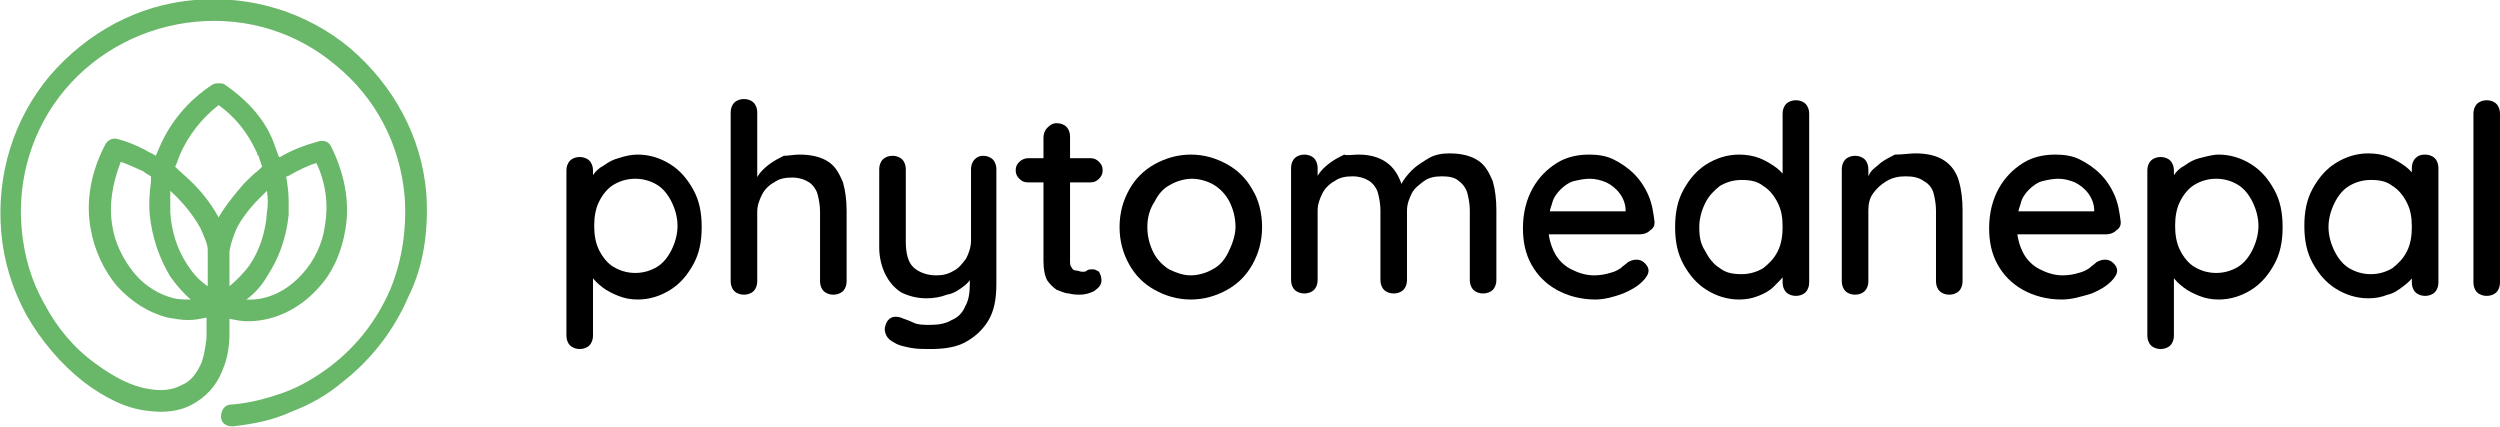
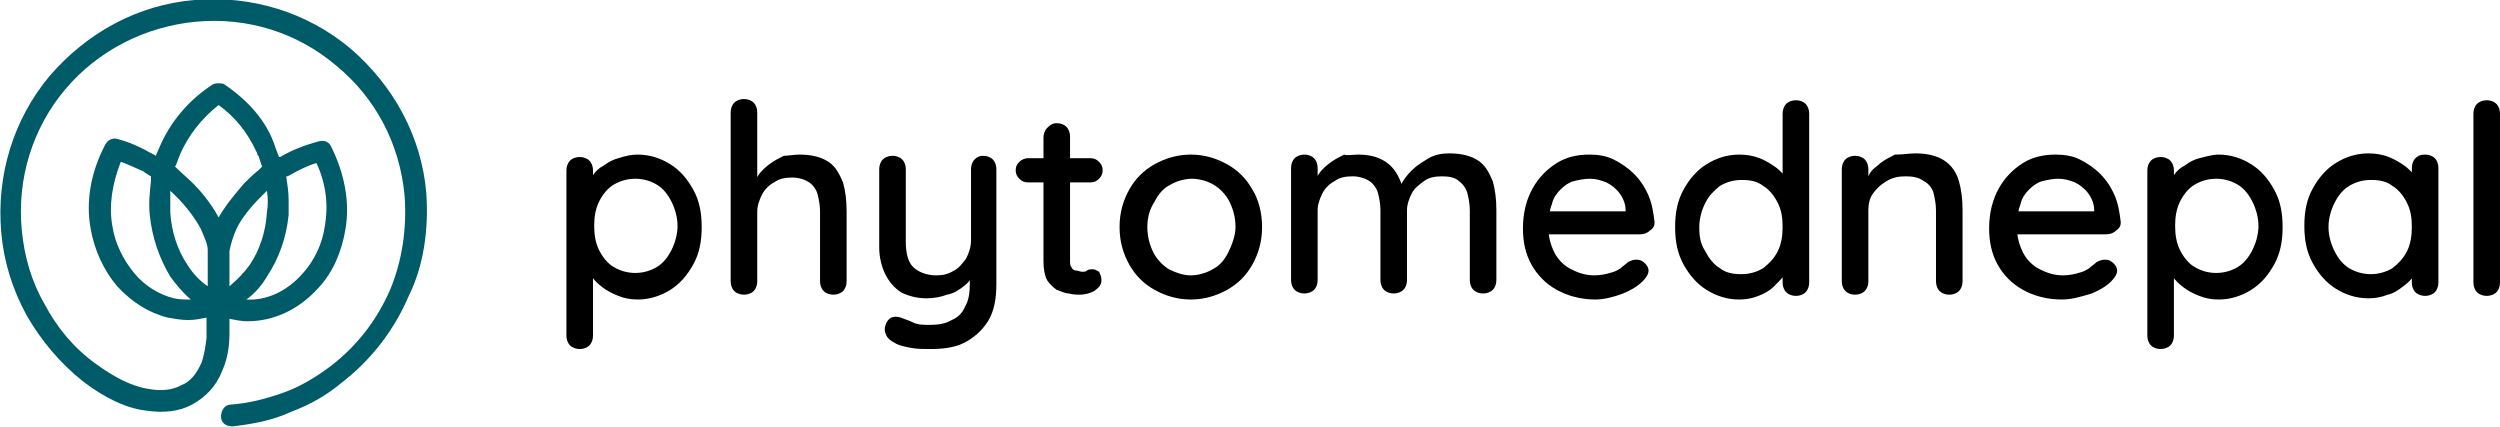
<svg xmlns="http://www.w3.org/2000/svg" version="1.1" id="Layer_1" x="0px" y="0px" viewBox="0 0 207 35.3" style="enable-background:new 0 0 207 35.3;" xml:space="preserve">
  <style type="text/css">
- 	.st0{fill:#69B769;}
+ 	.st0{fill:#005B69;}
</style>
  <g>
-     <path class="st0" d="M35.3,16c-0.4-4.7-2.7-8.9-6.3-12c-3.6-3-8.2-4.4-12.9-4c-4.7,0.4-8.9,2.7-12,6.3c-3,3.6-4.4,8.2-4,12.9   c0.2,2.4,0.9,4.7,2.1,6.9c1.2,2.1,2.8,4,4.7,5.5c1.7,1.3,3.5,2.2,5.2,2.4c1.4,0.2,2.7,0.1,3.8-0.5c1.1-0.6,2-1.5,2.5-2.8   c0.4-0.9,0.6-1.9,0.6-3.1l0-0.6h0v0l0-0.3l0,0l0-0.3c0.5,0.1,1,0.2,1.5,0.2c2.2,0,4.3-1,5.9-2.8c1.2-1.3,1.9-3,2.2-4.8   c0.4-2.3-0.1-4.7-1.2-6.9l0,0c-0.2-0.4-0.6-0.5-1-0.4c-1.1,0.3-2.2,0.7-3.2,1.3l-0.1,0c-0.1-0.3-0.2-0.5-0.3-0.8   C22.1,10,20.5,8.3,18.6,7c-0.1-0.1-0.3-0.1-0.5-0.1c-0.2,0-0.3,0-0.5,0.1c-2,1.3-3.5,3.1-4.4,5.2c-0.1,0.2-0.2,0.5-0.3,0.7l0,0   c-0.3-0.2-0.6-0.3-0.9-0.5c-0.8-0.4-1.5-0.7-2.3-0.9c-0.4-0.1-0.8,0.1-1,0.5c-1.2,2.3-1.6,4.7-1.2,6.9c0.3,1.8,1.1,3.5,2.2,4.8   c1.2,1.3,2.6,2.2,4.2,2.6c0.6,0.1,1.1,0.2,1.7,0.2c0.5,0,1-0.1,1.5-0.2l0,1.7l0,0c-0.1,0.8-0.2,1.4-0.4,2c-0.4,0.9-0.9,1.6-1.7,1.9   c-0.7,0.4-1.7,0.5-2.7,0.3c-1.4-0.2-2.9-1-4.4-2.1c-1.8-1.3-3.2-3-4.2-4.9c-1.1-1.9-1.7-4-1.9-6.2c-0.4-4.2,0.9-8.4,3.6-11.6   C8.1,4.2,12,2.2,16.2,1.8c4.3-0.4,8.4,0.9,11.6,3.6c3.3,2.7,5.3,6.5,5.7,10.8c0.2,2.7-0.2,5.4-1.2,7.8c-1.1,2.5-2.7,4.6-4.9,6.3   c-1.2,0.9-2.5,1.7-3.9,2.2c-1.4,0.5-2.9,0.9-4.4,1c-0.5,0-0.8,0.5-0.8,1c0,0.5,0.4,0.8,0.9,0.8c0,0,0.1,0,0.1,0h0   c1.7-0.2,3.3-0.5,4.8-1.2c1.6-0.6,3-1.4,4.3-2.5c2.3-1.8,4.2-4.2,5.4-7C35.1,22,35.5,19,35.3,16z M23.9,17.8c0-0.4,0-0.8,0-1.2   c0-0.7-0.1-1.3-0.2-2l0.1,0l0.2-0.1c0.7-0.4,1.5-0.8,2.2-1c0.8,1.7,1,3.5,0.7,5.2c-0.2,1.5-0.9,2.9-1.8,3.9c-1.3,1.5-3,2.3-4.7,2.2   c0.7-0.5,1.3-1.2,1.7-1.9C23.1,21.4,23.7,19.7,23.9,17.8z M22.1,17.6c-0.1,1.6-0.6,3.1-1.4,4.3c-0.5,0.7-1.1,1.3-1.7,1.8l0-2.9   c0.1-0.6,0.3-1.2,0.6-1.9c0.4-0.8,1.1-1.7,1.9-2.5c0.2-0.2,0.4-0.4,0.6-0.6C22.2,16.4,22.2,17,22.1,17.6z M21.8,12.5L21.8,12.5   L21.8,12.5L21.8,12.5z M14.5,13.8l0.1-0.2c0.1-0.3,0.2-0.5,0.3-0.8c0.7-1.6,1.8-3,3.2-4.1c1.4,1,2.4,2.3,3.1,3.8l0.1,0.2l0,0.1   l0.1,0.1c0.1,0.3,0.2,0.6,0.3,0.9l-0.1,0.1l-0.2,0.2c-0.4,0.3-0.8,0.7-1.2,1.1c-0.5,0.6-1.4,1.6-2.1,2.8c-0.7-1.3-1.6-2.3-2.1-2.8   C15.5,14.7,15,14.3,14.5,13.8L14.5,13.8z M14.4,24.7c-1.2-0.3-2.4-1-3.3-2.1c-0.9-1.1-1.6-2.5-1.8-3.9C9,17,9.3,15.2,10,13.4   c0.6,0.2,1.2,0.5,1.9,0.8l0.1,0.1c0.2,0.1,0.3,0.2,0.5,0.3c0,0,0,0.1,0,0.1l0,0.3c-0.1,0.9-0.2,1.8-0.1,2.8   c0.2,1.9,0.8,3.6,1.7,5.1c0.5,0.7,1.1,1.4,1.7,1.9C15.3,24.8,14.8,24.8,14.4,24.7z M15.5,21.9c-0.8-1.2-1.3-2.7-1.4-4.3   c0-0.6,0-1.2,0-1.8c1,0.9,1.9,2,2.5,3.1c0.3,0.7,0.6,1.3,0.6,1.8l0,3C16.6,23.3,16,22.7,15.5,21.9z" />
+     <path class="st0" d="M35.3,16c-0.4-4.7-2.7-8.9-6.3-12c-3.6-3-8.2-4.4-12.9-4s-8.9,2.7-12,6.3c-3,3.6-4.4,8.2-4,12.9   c0.2,2.4,0.9,4.7,2.1,6.9c1.2,2.1,2.8,4,4.7,5.5c1.7,1.3,3.5,2.2,5.2,2.4c1.4,0.2,2.7,0.1,3.8-0.5s2-1.5,2.5-2.8   c0.4-0.9,0.6-1.9,0.6-3.1V27l0,0l0,0v-0.3l0,0v-0.3c0.5,0.1,1,0.2,1.5,0.2c2.2,0,4.3-1,5.9-2.8c1.2-1.3,1.9-3,2.2-4.8   c0.4-2.3-0.1-4.7-1.2-6.9l0,0c-0.2-0.4-0.6-0.5-1-0.4c-1.1,0.3-2.2,0.7-3.2,1.3h-0.1c-0.1-0.3-0.2-0.5-0.3-0.8   C22.1,10,20.5,8.3,18.6,7c-0.1-0.1-0.3-0.1-0.5-0.1s-0.3,0-0.5,0.1c-2,1.3-3.5,3.1-4.4,5.2c-0.1,0.2-0.2,0.5-0.3,0.7l0,0   c-0.3-0.2-0.6-0.3-0.9-0.5c-0.8-0.4-1.5-0.7-2.3-0.9c-0.4-0.1-0.8,0.1-1,0.5c-1.2,2.3-1.6,4.7-1.2,6.9c0.3,1.8,1.1,3.5,2.2,4.8   c1.2,1.3,2.6,2.2,4.2,2.6c0.6,0.1,1.1,0.2,1.7,0.2c0.5,0,1-0.1,1.5-0.2V28l0,0c-0.1,0.8-0.2,1.4-0.4,2c-0.4,0.9-0.9,1.6-1.7,1.9   c-0.7,0.4-1.7,0.5-2.7,0.3c-1.4-0.2-2.9-1-4.4-2.1c-1.8-1.3-3.2-3-4.2-4.9c-1.1-1.9-1.7-4-1.9-6.2c-0.4-4.2,0.9-8.4,3.6-11.6   S12,2.2,16.2,1.8c4.3-0.4,8.4,0.9,11.6,3.6c3.3,2.7,5.3,6.5,5.7,10.8c0.2,2.7-0.2,5.4-1.2,7.8c-1.1,2.5-2.7,4.6-4.9,6.3   c-1.2,0.9-2.5,1.7-3.9,2.2s-2.9,0.9-4.4,1c-0.5,0-0.8,0.5-0.8,1s0.4,0.8,0.9,0.8h0.1l0,0c1.7-0.2,3.3-0.5,4.8-1.2   c1.6-0.6,3-1.4,4.3-2.5c2.3-1.8,4.2-4.2,5.4-7C35.1,22,35.5,19,35.3,16z M23.9,17.8c0-0.4,0-0.8,0-1.2c0-0.7-0.1-1.3-0.2-2h0.1   l0.2-0.1c0.7-0.4,1.5-0.8,2.2-1c0.8,1.7,1,3.5,0.7,5.2c-0.2,1.5-0.9,2.9-1.8,3.9c-1.3,1.5-3,2.3-4.7,2.2c0.7-0.5,1.3-1.2,1.7-1.9   C23.1,21.4,23.7,19.7,23.9,17.8z M22.1,17.6c-0.1,1.6-0.6,3.1-1.4,4.3c-0.5,0.7-1.1,1.3-1.7,1.8v-2.9c0.1-0.6,0.3-1.2,0.6-1.9   c0.4-0.8,1.1-1.7,1.9-2.5c0.2-0.2,0.4-0.4,0.6-0.6C22.2,16.4,22.2,17,22.1,17.6z M21.8,12.5L21.8,12.5L21.8,12.5L21.8,12.5z    M14.5,13.8l0.1-0.2c0.1-0.3,0.2-0.5,0.3-0.8c0.7-1.6,1.8-3,3.2-4.1c1.4,1,2.4,2.3,3.1,3.8l0.1,0.2v0.1l0.1,0.1   c0.1,0.3,0.2,0.6,0.3,0.9l-0.1,0.1l-0.2,0.2c-0.4,0.3-0.8,0.7-1.2,1.1c-0.5,0.6-1.4,1.6-2.1,2.8c-0.7-1.3-1.6-2.3-2.1-2.8   C15.5,14.7,15,14.3,14.5,13.8L14.5,13.8z M14.4,24.7c-1.2-0.3-2.4-1-3.3-2.1c-0.9-1.1-1.6-2.5-1.8-3.9C9,17,9.3,15.2,10,13.4   c0.6,0.2,1.2,0.5,1.9,0.8l0.1,0.1c0.2,0.1,0.3,0.2,0.5,0.3v0.1V15c-0.1,0.9-0.2,1.8-0.1,2.8c0.2,1.9,0.8,3.6,1.7,5.1   c0.5,0.7,1.1,1.4,1.7,1.9C15.3,24.8,14.8,24.8,14.4,24.7z M15.5,21.9c-0.8-1.2-1.3-2.7-1.4-4.3c0-0.6,0-1.2,0-1.8   c1,0.9,1.9,2,2.5,3.1c0.3,0.7,0.6,1.3,0.6,1.8v3C16.6,23.3,16,22.7,15.5,21.9z" />
    <g>
-       <path d="M52.8,12.8c1,0,1.9,0.3,2.7,0.8c0.8,0.5,1.4,1.2,1.9,2.1c0.5,0.9,0.7,1.9,0.7,3.1c0,1.2-0.2,2.2-0.7,3.1    c-0.5,0.9-1.1,1.6-1.9,2.1c-0.8,0.5-1.7,0.8-2.7,0.8c-0.6,0-1.1-0.1-1.6-0.3c-0.5-0.2-0.9-0.4-1.3-0.7c-0.4-0.3-0.7-0.6-0.9-0.9    c-0.2-0.3-0.4-0.6-0.5-0.9l0.6-0.3v6.1c0,0.3-0.1,0.6-0.3,0.8c-0.2,0.2-0.5,0.3-0.8,0.3c-0.3,0-0.6-0.1-0.8-0.3    c-0.2-0.2-0.3-0.5-0.3-0.8V14.1c0-0.3,0.1-0.6,0.3-0.8c0.2-0.2,0.5-0.3,0.8-0.3c0.3,0,0.6,0.1,0.8,0.3c0.2,0.2,0.3,0.5,0.3,0.8    v1.5l-0.4-0.2c0-0.3,0.2-0.6,0.4-0.9c0.2-0.3,0.5-0.6,0.9-0.8c0.4-0.3,0.8-0.5,1.2-0.6C51.8,12.9,52.3,12.8,52.8,12.8z M52.6,14.8    c-0.7,0-1.3,0.2-1.8,0.5c-0.5,0.3-0.9,0.8-1.2,1.4c-0.3,0.6-0.4,1.3-0.4,2c0,0.7,0.1,1.4,0.4,2c0.3,0.6,0.7,1.1,1.2,1.4    c0.5,0.3,1.1,0.5,1.8,0.5c0.7,0,1.3-0.2,1.8-0.5c0.5-0.3,0.9-0.8,1.2-1.4c0.3-0.6,0.5-1.3,0.5-2s-0.2-1.4-0.5-2    c-0.3-0.6-0.7-1.1-1.2-1.4C53.9,15,53.3,14.8,52.6,14.8z" />
-       <path d="M66.2,12.8c1,0,1.8,0.2,2.4,0.6c0.6,0.4,0.9,1,1.2,1.7c0.2,0.7,0.3,1.5,0.3,2.4v5.8c0,0.3-0.1,0.6-0.3,0.8    s-0.5,0.3-0.8,0.3c-0.3,0-0.6-0.1-0.8-0.3c-0.2-0.2-0.3-0.5-0.3-0.8v-5.8c0-0.5-0.1-1-0.2-1.4c-0.1-0.4-0.4-0.8-0.7-1    c-0.3-0.2-0.8-0.4-1.4-0.4c-0.6,0-1.1,0.1-1.5,0.4c-0.4,0.2-0.8,0.6-1,1c-0.2,0.4-0.4,0.9-0.4,1.4v5.8c0,0.3-0.1,0.6-0.3,0.8    c-0.2,0.2-0.5,0.3-0.8,0.3c-0.3,0-0.6-0.1-0.8-0.3c-0.2-0.2-0.3-0.5-0.3-0.8v-14c0-0.3,0.1-0.6,0.3-0.8c0.2-0.2,0.5-0.3,0.8-0.3    c0.3,0,0.6,0.1,0.8,0.3c0.2,0.2,0.3,0.5,0.3,0.8v6l-0.4,0.2c0.1-0.3,0.3-0.7,0.5-1c0.2-0.3,0.5-0.6,0.9-0.9    c0.4-0.3,0.8-0.5,1.2-0.7C65.3,12.9,65.7,12.8,66.2,12.8z" />
-       <path d="M81.4,12.9c0.3,0,0.6,0.1,0.8,0.3c0.2,0.2,0.3,0.5,0.3,0.8v9.5c0,1.3-0.2,2.3-0.7,3.1s-1.2,1.4-2,1.8S78,28.9,77,28.9    c-0.5,0-1.1,0-1.6-0.1c-0.5-0.1-1-0.2-1.3-0.4c-0.4-0.2-0.6-0.4-0.7-0.6c-0.1-0.2-0.2-0.5-0.1-0.8c0.1-0.4,0.3-0.6,0.5-0.7    c0.2-0.1,0.5-0.1,0.8,0c0.2,0.1,0.6,0.2,1,0.4c0.4,0.2,0.9,0.2,1.4,0.2c0.7,0,1.3-0.1,1.8-0.4c0.5-0.2,0.9-0.6,1.1-1.1    c0.3-0.5,0.4-1.1,0.4-1.9V22l0.4,0.5c-0.2,0.5-0.5,0.9-0.9,1.2c-0.4,0.3-0.8,0.6-1.4,0.7c-0.5,0.2-1.1,0.3-1.7,0.3    c-0.8,0-1.5-0.2-2.1-0.5c-0.6-0.4-1-0.9-1.3-1.5s-0.5-1.4-0.5-2.2V14c0-0.3,0.1-0.6,0.3-0.8c0.2-0.2,0.5-0.3,0.8-0.3    c0.3,0,0.6,0.1,0.8,0.3c0.2,0.2,0.3,0.5,0.3,0.8V20c0,1,0.2,1.7,0.6,2.1c0.4,0.4,1.1,0.7,1.9,0.7c0.6,0,1-0.1,1.5-0.4    c0.4-0.2,0.7-0.6,1-1c0.2-0.4,0.4-0.9,0.4-1.5V14c0-0.3,0.1-0.6,0.3-0.8S81.1,12.9,81.4,12.9z" />
-       <path d="M85.1,13.1h5.2c0.3,0,0.5,0.1,0.7,0.3c0.2,0.2,0.3,0.4,0.3,0.7c0,0.3-0.1,0.5-0.3,0.7c-0.2,0.2-0.4,0.3-0.7,0.3h-5.2    c-0.3,0-0.5-0.1-0.7-0.3c-0.2-0.2-0.3-0.4-0.3-0.7c0-0.3,0.1-0.5,0.3-0.7C84.6,13.2,84.9,13.1,85.1,13.1z M87.5,10.2    c0.3,0,0.6,0.1,0.8,0.3c0.2,0.2,0.3,0.5,0.3,0.8v10.2c0,0.3,0,0.5,0.1,0.6c0.1,0.2,0.2,0.3,0.4,0.3s0.3,0.1,0.5,0.1    c0.2,0,0.3,0,0.4-0.1s0.3-0.1,0.5-0.1c0.2,0,0.3,0.1,0.5,0.2c0.1,0.2,0.2,0.4,0.2,0.7c0,0.4-0.2,0.6-0.6,0.9    c-0.4,0.2-0.8,0.3-1.2,0.3c-0.2,0-0.5,0-0.9-0.1c-0.3,0-0.7-0.2-1-0.3c-0.3-0.2-0.6-0.5-0.8-0.8c-0.2-0.4-0.3-0.9-0.3-1.6V11.4    c0-0.3,0.1-0.6,0.3-0.8C86.9,10.4,87.1,10.2,87.5,10.2z" />
-       <path d="M104.5,18.8c0,1.2-0.3,2.2-0.8,3.1c-0.5,0.9-1.2,1.6-2.1,2.1s-1.9,0.8-3,0.8c-1.1,0-2.1-0.3-3-0.8s-1.6-1.2-2.1-2.1    c-0.5-0.9-0.8-1.9-0.8-3.1c0-1.2,0.3-2.2,0.8-3.1c0.5-0.9,1.2-1.6,2.1-2.1c0.9-0.5,1.9-0.8,3-0.8c1.1,0,2.1,0.3,3,0.8    c0.9,0.5,1.6,1.2,2.1,2.1C104.2,16.5,104.5,17.6,104.5,18.8z M102.3,18.8c0-0.8-0.2-1.5-0.5-2.1c-0.3-0.6-0.8-1.1-1.3-1.4    c-0.5-0.3-1.2-0.5-1.8-0.5s-1.3,0.2-1.8,0.5c-0.6,0.3-1,0.8-1.3,1.4C95.2,17.3,95,18,95,18.8c0,0.8,0.2,1.5,0.5,2.1    s0.8,1.1,1.3,1.4c0.6,0.3,1.2,0.5,1.8,0.5s1.3-0.2,1.8-0.5c0.6-0.3,1-0.8,1.3-1.4S102.3,19.5,102.3,18.8z" />
-       <path d="M112.5,12.8c1.1,0,1.9,0.3,2.5,0.8c0.6,0.5,1,1.3,1.2,2.2l-0.4-0.1l0.2-0.4c0.2-0.4,0.5-0.8,0.9-1.2s0.9-0.7,1.4-1    c0.5-0.3,1.1-0.4,1.7-0.4c1,0,1.8,0.2,2.4,0.6c0.6,0.4,0.9,1,1.2,1.7c0.2,0.7,0.3,1.5,0.3,2.4v5.8c0,0.3-0.1,0.6-0.3,0.8    c-0.2,0.2-0.5,0.3-0.8,0.3c-0.3,0-0.6-0.1-0.8-0.3c-0.2-0.2-0.3-0.5-0.3-0.8v-5.8c0-0.5-0.1-1-0.2-1.4c-0.1-0.4-0.4-0.8-0.7-1    c-0.3-0.3-0.8-0.4-1.4-0.4c-0.6,0-1.1,0.1-1.5,0.4c-0.4,0.3-0.8,0.6-1,1c-0.2,0.4-0.4,0.9-0.4,1.4v5.8c0,0.3-0.1,0.6-0.3,0.8    c-0.2,0.2-0.5,0.3-0.8,0.3c-0.3,0-0.6-0.1-0.8-0.3c-0.2-0.2-0.3-0.5-0.3-0.8v-5.8c0-0.5-0.1-1-0.2-1.4c-0.1-0.4-0.4-0.8-0.7-1    c-0.3-0.2-0.8-0.4-1.4-0.4c-0.6,0-1.1,0.1-1.5,0.4c-0.4,0.2-0.8,0.6-1,1c-0.2,0.4-0.4,0.9-0.4,1.4v5.8c0,0.3-0.1,0.6-0.3,0.8    c-0.2,0.2-0.5,0.3-0.8,0.3c-0.3,0-0.6-0.1-0.8-0.3c-0.2-0.2-0.3-0.5-0.3-0.8v-9.3c0-0.3,0.1-0.6,0.3-0.8c0.2-0.2,0.5-0.3,0.8-0.3    c0.3,0,0.6,0.1,0.8,0.3c0.2,0.2,0.3,0.5,0.3,0.8v1.3l-0.4,0.2c0.1-0.3,0.3-0.7,0.5-1c0.2-0.3,0.5-0.6,0.9-0.9    c0.4-0.3,0.8-0.5,1.2-0.7C111.5,12.9,112,12.8,112.5,12.8z" />
-       <path d="M132.1,24.8c-1.2,0-2.3-0.3-3.2-0.8c-0.9-0.5-1.6-1.2-2.1-2.1c-0.5-0.9-0.7-1.9-0.7-3c0-1.3,0.3-2.4,0.8-3.3    c0.5-0.9,1.2-1.6,2-2.1c0.8-0.5,1.7-0.7,2.7-0.7c0.7,0,1.4,0.1,2,0.4c0.6,0.3,1.2,0.7,1.7,1.2c0.5,0.5,0.9,1.1,1.2,1.8    c0.3,0.7,0.4,1.4,0.5,2.2c0,0.3-0.1,0.5-0.4,0.7c-0.2,0.2-0.5,0.3-0.8,0.3h-8.6l-0.5-1.9h8.3l-0.4,0.4v-0.5c0-0.5-0.2-1-0.5-1.4    c-0.3-0.4-0.7-0.7-1.1-0.9c-0.5-0.2-0.9-0.3-1.4-0.3c-0.4,0-0.9,0.1-1.3,0.2c-0.4,0.1-0.8,0.4-1.1,0.7c-0.3,0.3-0.6,0.7-0.7,1.2    c-0.2,0.5-0.3,1.1-0.3,1.9c0,0.8,0.2,1.5,0.5,2.1s0.8,1.1,1.4,1.4c0.6,0.3,1.2,0.5,1.9,0.5c0.5,0,1-0.1,1.3-0.2    c0.4-0.1,0.6-0.2,0.9-0.4c0.2-0.2,0.4-0.3,0.6-0.5c0.2-0.1,0.4-0.2,0.7-0.2c0.3,0,0.5,0.1,0.7,0.3c0.2,0.2,0.3,0.4,0.3,0.6    c0,0.3-0.2,0.6-0.5,0.9c-0.4,0.4-0.9,0.7-1.6,1C133.6,24.6,132.8,24.8,132.1,24.8z" />
-       <path d="M148.7,8.3c0.3,0,0.6,0.1,0.8,0.3c0.2,0.2,0.3,0.5,0.3,0.8v14c0,0.3-0.1,0.6-0.3,0.8c-0.2,0.2-0.5,0.3-0.8,0.3    c-0.3,0-0.6-0.1-0.8-0.3c-0.2-0.2-0.3-0.5-0.3-0.8v-1.6l0.5,0c0,0.3-0.1,0.6-0.3,0.9c-0.2,0.3-0.5,0.6-0.9,1s-0.8,0.6-1.3,0.8    c-0.5,0.2-1,0.3-1.6,0.3c-1,0-1.9-0.3-2.7-0.8c-0.8-0.5-1.4-1.2-1.9-2.1c-0.5-0.9-0.7-1.9-0.7-3.1c0-1.2,0.2-2.2,0.7-3.1    c0.5-0.9,1.1-1.6,1.9-2.1c0.8-0.5,1.7-0.8,2.7-0.8c0.6,0,1.2,0.1,1.7,0.3c0.5,0.2,1,0.5,1.4,0.8s0.7,0.7,0.9,1    c0.2,0.4,0.3,0.7,0.3,1l-0.7,0.1V9.4c0-0.3,0.1-0.6,0.3-0.8C148.1,8.4,148.4,8.3,148.7,8.3z M144.2,22.7c0.7,0,1.3-0.2,1.8-0.5    c0.5-0.4,0.9-0.8,1.2-1.4c0.3-0.6,0.4-1.3,0.4-2c0-0.8-0.1-1.4-0.4-2c-0.3-0.6-0.7-1.1-1.2-1.4c-0.5-0.4-1.1-0.5-1.8-0.5    c-0.7,0-1.3,0.2-1.8,0.5c-0.5,0.4-0.9,0.8-1.2,1.4c-0.3,0.6-0.5,1.3-0.5,2c0,0.8,0.1,1.4,0.5,2c0.3,0.6,0.7,1.1,1.2,1.4    C142.9,22.6,143.5,22.7,144.2,22.7z" />
-       <path d="M158.6,12.7c1,0,1.8,0.2,2.4,0.6c0.6,0.4,1,1,1.2,1.7c0.2,0.7,0.3,1.5,0.3,2.4v5.9c0,0.3-0.1,0.6-0.3,0.8    c-0.2,0.2-0.5,0.3-0.8,0.3c-0.3,0-0.6-0.1-0.8-0.3s-0.3-0.5-0.3-0.8v-5.9c0-0.5-0.1-1-0.2-1.4c-0.1-0.4-0.4-0.8-0.8-1    c-0.4-0.3-0.9-0.4-1.5-0.4c-0.6,0-1.1,0.1-1.6,0.4c-0.5,0.3-0.8,0.6-1.1,1c-0.3,0.4-0.4,0.9-0.4,1.4v5.9c0,0.3-0.1,0.6-0.3,0.8    c-0.2,0.2-0.5,0.3-0.8,0.3c-0.3,0-0.6-0.1-0.8-0.3c-0.2-0.2-0.3-0.5-0.3-0.8v-9.3c0-0.3,0.1-0.6,0.3-0.8c0.2-0.2,0.5-0.3,0.8-0.3    c0.3,0,0.6,0.1,0.8,0.3c0.2,0.2,0.3,0.5,0.3,0.8v1.2l-0.4,0.2c0.1-0.3,0.3-0.6,0.5-1s0.6-0.6,0.9-0.9c0.4-0.3,0.8-0.5,1.2-0.7    C157.6,12.8,158.1,12.7,158.6,12.7z" />
-       <path d="M170.7,24.8c-1.2,0-2.3-0.3-3.2-0.8c-0.9-0.5-1.6-1.2-2.1-2.1c-0.5-0.9-0.7-1.9-0.7-3c0-1.3,0.3-2.4,0.8-3.3    c0.5-0.9,1.2-1.6,2-2.1c0.8-0.5,1.7-0.7,2.7-0.7c0.7,0,1.4,0.1,2,0.4c0.6,0.3,1.2,0.7,1.7,1.2c0.5,0.5,0.9,1.1,1.2,1.8    c0.3,0.7,0.4,1.4,0.5,2.2c0,0.3-0.1,0.5-0.4,0.7c-0.2,0.2-0.5,0.3-0.8,0.3H166l-0.5-1.9h8.3l-0.4,0.4v-0.5c0-0.5-0.2-1-0.5-1.4    c-0.3-0.4-0.7-0.7-1.1-0.9c-0.5-0.2-0.9-0.3-1.4-0.3c-0.4,0-0.9,0.1-1.3,0.2c-0.4,0.1-0.8,0.4-1.1,0.7c-0.3,0.3-0.6,0.7-0.7,1.2    c-0.2,0.5-0.3,1.1-0.3,1.9c0,0.8,0.2,1.5,0.5,2.1s0.8,1.1,1.4,1.4c0.6,0.3,1.2,0.5,1.9,0.5c0.5,0,1-0.1,1.3-0.2    c0.4-0.1,0.6-0.2,0.9-0.4c0.2-0.2,0.4-0.3,0.6-0.5c0.2-0.1,0.4-0.2,0.7-0.2c0.3,0,0.5,0.1,0.7,0.3c0.2,0.2,0.3,0.4,0.3,0.6    c0,0.3-0.2,0.6-0.5,0.9c-0.4,0.4-0.9,0.7-1.6,1C172.2,24.6,171.5,24.8,170.7,24.8z" />
-       <path d="M183.7,12.8c1,0,1.9,0.3,2.7,0.8c0.8,0.5,1.4,1.2,1.9,2.1c0.5,0.9,0.7,1.9,0.7,3.1c0,1.2-0.2,2.2-0.7,3.1    c-0.5,0.9-1.1,1.6-1.9,2.1c-0.8,0.5-1.7,0.8-2.7,0.8c-0.6,0-1.1-0.1-1.6-0.3c-0.5-0.2-0.9-0.4-1.3-0.7c-0.4-0.3-0.7-0.6-0.9-0.9    c-0.2-0.3-0.4-0.6-0.5-0.9l0.6-0.3v6.1c0,0.3-0.1,0.6-0.3,0.8c-0.2,0.2-0.5,0.3-0.8,0.3c-0.3,0-0.6-0.1-0.8-0.3    c-0.2-0.2-0.3-0.5-0.3-0.8V14.1c0-0.3,0.1-0.6,0.3-0.8c0.2-0.2,0.5-0.3,0.8-0.3c0.3,0,0.6,0.1,0.8,0.3c0.2,0.2,0.3,0.5,0.3,0.8    v1.5l-0.4-0.2c0-0.3,0.2-0.6,0.4-0.9c0.2-0.3,0.5-0.6,0.9-0.8c0.4-0.3,0.8-0.5,1.2-0.6S183.2,12.8,183.7,12.8z M183.5,14.8    c-0.7,0-1.3,0.2-1.8,0.5c-0.5,0.3-0.9,0.8-1.2,1.4c-0.3,0.6-0.4,1.3-0.4,2c0,0.7,0.1,1.4,0.4,2c0.3,0.6,0.7,1.1,1.2,1.4    s1.1,0.5,1.8,0.5c0.7,0,1.3-0.2,1.8-0.5s0.9-0.8,1.2-1.4c0.3-0.6,0.5-1.3,0.5-2s-0.2-1.4-0.5-2c-0.3-0.6-0.7-1.1-1.2-1.4    C184.8,15,184.2,14.8,183.5,14.8z" />
-       <path d="M200.8,12.8c0.3,0,0.6,0.1,0.8,0.3c0.2,0.2,0.3,0.5,0.3,0.8v9.5c0,0.3-0.1,0.6-0.3,0.8c-0.2,0.2-0.5,0.3-0.8,0.3    c-0.3,0-0.6-0.1-0.8-0.3c-0.2-0.2-0.3-0.5-0.3-0.8v-1.6l0.5,0.1c0,0.3-0.1,0.6-0.3,0.9c-0.2,0.3-0.5,0.6-0.9,0.9    c-0.4,0.3-0.8,0.6-1.3,0.7c-0.5,0.2-1,0.3-1.6,0.3c-1,0-1.9-0.3-2.7-0.8c-0.8-0.5-1.4-1.2-1.9-2.1c-0.5-0.9-0.7-1.9-0.7-3.1    c0-1.2,0.2-2.2,0.7-3.1c0.5-0.9,1.1-1.6,1.9-2.1c0.8-0.5,1.7-0.8,2.7-0.8c0.6,0,1.2,0.1,1.7,0.3s1,0.5,1.4,0.8    c0.4,0.3,0.7,0.7,0.9,1c0.2,0.4,0.3,0.7,0.3,1l-0.7,0.1v-2c0-0.3,0.1-0.6,0.3-0.8C200.2,12.9,200.4,12.8,200.8,12.8z M196.3,22.7    c0.7,0,1.3-0.2,1.8-0.5c0.5-0.4,0.9-0.8,1.2-1.4c0.3-0.6,0.4-1.3,0.4-2c0-0.8-0.1-1.4-0.4-2c-0.3-0.6-0.7-1.1-1.2-1.4    c-0.5-0.4-1.1-0.5-1.8-0.5c-0.7,0-1.3,0.2-1.8,0.5s-0.9,0.8-1.2,1.4c-0.3,0.6-0.5,1.3-0.5,2c0,0.7,0.2,1.4,0.5,2    c0.3,0.6,0.7,1.1,1.2,1.4S195.6,22.7,196.3,22.7z" />
-       <path d="M207,23.4c0,0.3-0.1,0.6-0.3,0.8s-0.5,0.3-0.8,0.3c-0.3,0-0.6-0.1-0.8-0.3c-0.2-0.2-0.3-0.5-0.3-0.8v-14    c0-0.3,0.1-0.6,0.3-0.8c0.2-0.2,0.5-0.3,0.8-0.3c0.3,0,0.6,0.1,0.8,0.3c0.2,0.2,0.3,0.5,0.3,0.8V23.4z" />
+       <path d="M52.8,12.8c1,0,1.9,0.3,2.7,0.8s1.4,1.2,1.9,2.1c0.5,0.9,0.7,1.9,0.7,3.1s-0.2,2.2-0.7,3.1s-1.1,1.6-1.9,2.1    c-0.8,0.5-1.7,0.8-2.7,0.8c-0.6,0-1.1-0.1-1.6-0.3c-0.5-0.2-0.9-0.4-1.3-0.7c-0.4-0.3-0.7-0.6-0.9-0.9s-0.4-0.6-0.5-0.9l0.6-0.3    v6.1c0,0.3-0.1,0.6-0.3,0.8c-0.2,0.2-0.5,0.3-0.8,0.3s-0.6-0.1-0.8-0.3c-0.2-0.2-0.3-0.5-0.3-0.8V14.1c0-0.3,0.1-0.6,0.3-0.8    S47.7,13,48,13s0.6,0.1,0.8,0.3s0.3,0.5,0.3,0.8v1.5l-0.4-0.2c0-0.3,0.2-0.6,0.4-0.9c0.2-0.3,0.5-0.6,0.9-0.8    c0.4-0.3,0.8-0.5,1.2-0.6C51.8,12.9,52.3,12.8,52.8,12.8z M52.6,14.8c-0.7,0-1.3,0.2-1.8,0.5s-0.9,0.8-1.2,1.4s-0.4,1.3-0.4,2    s0.1,1.4,0.4,2c0.3,0.6,0.7,1.1,1.2,1.4s1.1,0.5,1.8,0.5s1.3-0.2,1.8-0.5s0.9-0.8,1.2-1.4s0.5-1.3,0.5-2s-0.2-1.4-0.5-2    s-0.7-1.1-1.2-1.4C53.9,15,53.3,14.8,52.6,14.8z" />
+       <path d="M66.2,12.8c1,0,1.8,0.2,2.4,0.6c0.6,0.4,0.9,1,1.2,1.7c0.2,0.7,0.3,1.5,0.3,2.4v5.8c0,0.3-0.1,0.6-0.3,0.8    s-0.5,0.3-0.8,0.3s-0.6-0.1-0.8-0.3c-0.2-0.2-0.3-0.5-0.3-0.8v-5.8c0-0.5-0.1-1-0.2-1.4s-0.4-0.8-0.7-1c-0.3-0.2-0.8-0.4-1.4-0.4    s-1.1,0.1-1.5,0.4c-0.4,0.2-0.8,0.6-1,1s-0.4,0.9-0.4,1.4v5.8c0,0.3-0.1,0.6-0.3,0.8c-0.2,0.2-0.5,0.3-0.8,0.3s-0.6-0.1-0.8-0.3    c-0.2-0.2-0.3-0.5-0.3-0.8v-14c0-0.3,0.1-0.6,0.3-0.8s0.5-0.3,0.8-0.3s0.6,0.1,0.8,0.3s0.3,0.5,0.3,0.8v6l-0.4,0.2    c0.1-0.3,0.3-0.7,0.5-1s0.5-0.6,0.9-0.9c0.4-0.3,0.8-0.5,1.2-0.7C65.3,12.9,65.7,12.8,66.2,12.8z" />
+       <path d="M81.4,12.9c0.3,0,0.6,0.1,0.8,0.3c0.2,0.2,0.3,0.5,0.3,0.8v9.5c0,1.3-0.2,2.3-0.7,3.1s-1.2,1.4-2,1.8S78,28.9,77,28.9    c-0.5,0-1.1,0-1.6-0.1s-1-0.2-1.3-0.4c-0.4-0.2-0.6-0.4-0.7-0.6s-0.2-0.5-0.1-0.8c0.1-0.4,0.3-0.6,0.5-0.7s0.5-0.1,0.8,0    c0.2,0.1,0.6,0.2,1,0.4c0.4,0.2,0.9,0.2,1.4,0.2c0.7,0,1.3-0.1,1.8-0.4c0.5-0.2,0.9-0.6,1.1-1.1c0.3-0.5,0.4-1.1,0.4-1.9V22    l0.4,0.5c-0.2,0.5-0.5,0.9-0.9,1.2c-0.4,0.3-0.8,0.6-1.4,0.7c-0.5,0.2-1.1,0.3-1.7,0.3c-0.8,0-1.5-0.2-2.1-0.5    c-0.6-0.4-1-0.9-1.3-1.5s-0.5-1.4-0.5-2.2V14c0-0.3,0.1-0.6,0.3-0.8c0.2-0.2,0.5-0.3,0.8-0.3s0.6,0.1,0.8,0.3    c0.2,0.2,0.3,0.5,0.3,0.8v6c0,1,0.2,1.7,0.6,2.1s1.1,0.7,1.9,0.7c0.6,0,1-0.1,1.5-0.4c0.4-0.2,0.7-0.6,1-1    c0.2-0.4,0.4-0.9,0.4-1.5V14c0-0.3,0.1-0.6,0.3-0.8S81.1,12.9,81.4,12.9z" />
+       <path d="M85.1,13.1h5.2c0.3,0,0.5,0.1,0.7,0.3s0.3,0.4,0.3,0.7s-0.1,0.5-0.3,0.7c-0.2,0.2-0.4,0.3-0.7,0.3h-5.2    c-0.3,0-0.5-0.1-0.7-0.3s-0.3-0.4-0.3-0.7s0.1-0.5,0.3-0.7C84.6,13.2,84.9,13.1,85.1,13.1z M87.5,10.2c0.3,0,0.6,0.1,0.8,0.3    c0.2,0.2,0.3,0.5,0.3,0.8v10.2c0,0.3,0,0.5,0.1,0.6c0.1,0.2,0.2,0.3,0.4,0.3s0.3,0.1,0.5,0.1s0.3,0,0.4-0.1s0.3-0.1,0.5-0.1    s0.3,0.1,0.5,0.2c0.1,0.2,0.2,0.4,0.2,0.7c0,0.4-0.2,0.6-0.6,0.9c-0.4,0.2-0.8,0.3-1.2,0.3c-0.2,0-0.5,0-0.9-0.1    c-0.3,0-0.7-0.2-1-0.3c-0.3-0.2-0.6-0.5-0.8-0.8c-0.2-0.4-0.3-0.9-0.3-1.6V11.4c0-0.3,0.1-0.6,0.3-0.8    C86.9,10.4,87.1,10.2,87.5,10.2z" />
+       <path d="M104.5,18.8c0,1.2-0.3,2.2-0.8,3.1s-1.2,1.6-2.1,2.1s-1.9,0.8-3,0.8s-2.1-0.3-3-0.8s-1.6-1.2-2.1-2.1s-0.8-1.9-0.8-3.1    s0.3-2.2,0.8-3.1s1.2-1.6,2.1-2.1s1.9-0.8,3-0.8s2.1,0.3,3,0.8s1.6,1.2,2.1,2.1C104.2,16.5,104.5,17.6,104.5,18.8z M102.3,18.8    c0-0.8-0.2-1.5-0.5-2.1s-0.8-1.1-1.3-1.4c-0.5-0.3-1.2-0.5-1.8-0.5s-1.3,0.2-1.8,0.5c-0.6,0.3-1,0.8-1.3,1.4    C95.2,17.3,95,18,95,18.8s0.2,1.5,0.5,2.1s0.8,1.1,1.3,1.4c0.6,0.3,1.2,0.5,1.8,0.5s1.3-0.2,1.8-0.5c0.6-0.3,1-0.8,1.3-1.4    S102.3,19.5,102.3,18.8z" />
+       <path d="M112.5,12.8c1.1,0,1.9,0.3,2.5,0.8s1,1.3,1.2,2.2l-0.4-0.1l0.2-0.4c0.2-0.4,0.5-0.8,0.9-1.2s0.9-0.7,1.4-1    s1.1-0.4,1.7-0.4c1,0,1.8,0.2,2.4,0.6c0.6,0.4,0.9,1,1.2,1.7c0.2,0.7,0.3,1.5,0.3,2.4v5.8c0,0.3-0.1,0.6-0.3,0.8    c-0.2,0.2-0.5,0.3-0.8,0.3s-0.6-0.1-0.8-0.3c-0.2-0.2-0.3-0.5-0.3-0.8v-5.8c0-0.5-0.1-1-0.2-1.4s-0.4-0.8-0.7-1    c-0.3-0.3-0.8-0.4-1.4-0.4s-1.1,0.1-1.5,0.4c-0.4,0.3-0.8,0.6-1,1s-0.4,0.9-0.4,1.4v5.8c0,0.3-0.1,0.6-0.3,0.8    c-0.2,0.2-0.5,0.3-0.8,0.3s-0.6-0.1-0.8-0.3c-0.2-0.2-0.3-0.5-0.3-0.8v-5.8c0-0.5-0.1-1-0.2-1.4s-0.4-0.8-0.7-1    c-0.3-0.2-0.8-0.4-1.4-0.4s-1.1,0.1-1.5,0.4c-0.4,0.2-0.8,0.6-1,1s-0.4,0.9-0.4,1.4v5.8c0,0.3-0.1,0.6-0.3,0.8    c-0.2,0.2-0.5,0.3-0.8,0.3s-0.6-0.1-0.8-0.3c-0.2-0.2-0.3-0.5-0.3-0.8v-9.3c0-0.3,0.1-0.6,0.3-0.8c0.2-0.2,0.5-0.3,0.8-0.3    s0.6,0.1,0.8,0.3c0.2,0.2,0.3,0.5,0.3,0.8v1.3l-0.4,0.2c0.1-0.3,0.3-0.7,0.5-1s0.5-0.6,0.9-0.9c0.4-0.3,0.8-0.5,1.2-0.7    C111.5,12.9,112,12.8,112.5,12.8z" />
+       <path d="M132.1,24.8c-1.2,0-2.3-0.3-3.2-0.8s-1.6-1.2-2.1-2.1s-0.7-1.9-0.7-3c0-1.3,0.3-2.4,0.8-3.3c0.5-0.9,1.2-1.6,2-2.1    c0.8-0.5,1.7-0.7,2.7-0.7c0.7,0,1.4,0.1,2,0.4c0.6,0.3,1.2,0.7,1.7,1.2s0.9,1.1,1.2,1.8c0.3,0.7,0.4,1.4,0.5,2.2    c0,0.3-0.1,0.5-0.4,0.7c-0.2,0.2-0.5,0.3-0.8,0.3h-8.6l-0.5-1.9h8.3l-0.4,0.4v-0.5c0-0.5-0.2-1-0.5-1.4s-0.7-0.7-1.1-0.9    c-0.5-0.2-0.9-0.3-1.4-0.3c-0.4,0-0.9,0.1-1.3,0.2c-0.4,0.1-0.8,0.4-1.1,0.7s-0.6,0.7-0.7,1.2c-0.2,0.5-0.3,1.1-0.3,1.9    s0.2,1.5,0.5,2.1s0.8,1.1,1.4,1.4c0.6,0.3,1.2,0.5,1.9,0.5c0.5,0,1-0.1,1.3-0.2c0.4-0.1,0.6-0.2,0.9-0.4c0.2-0.2,0.4-0.3,0.6-0.5    c0.2-0.1,0.4-0.2,0.7-0.2s0.5,0.1,0.7,0.3c0.2,0.2,0.3,0.4,0.3,0.6c0,0.3-0.2,0.6-0.5,0.9c-0.4,0.4-0.9,0.7-1.6,1    C133.6,24.6,132.8,24.8,132.1,24.8z" />
+       <path d="M148.7,8.3c0.3,0,0.6,0.1,0.8,0.3s0.3,0.5,0.3,0.8v14c0,0.3-0.1,0.6-0.3,0.8c-0.2,0.2-0.5,0.3-0.8,0.3s-0.6-0.1-0.8-0.3    c-0.2-0.2-0.3-0.5-0.3-0.8v-1.6h0.5c0,0.3-0.1,0.6-0.3,0.9s-0.5,0.6-0.9,1s-0.8,0.6-1.3,0.8c-0.5,0.2-1,0.3-1.6,0.3    c-1,0-1.9-0.3-2.7-0.8s-1.4-1.2-1.9-2.1s-0.7-1.9-0.7-3.1s0.2-2.2,0.7-3.1s1.1-1.6,1.9-2.1c0.8-0.5,1.7-0.8,2.7-0.8    c0.6,0,1.2,0.1,1.7,0.3s1,0.5,1.4,0.8s0.7,0.7,0.9,1c0.2,0.4,0.3,0.7,0.3,1l-0.7,0.1V9.4c0-0.3,0.1-0.6,0.3-0.8    C148.1,8.4,148.4,8.3,148.7,8.3z M144.2,22.7c0.7,0,1.3-0.2,1.8-0.5c0.5-0.4,0.9-0.8,1.2-1.4s0.4-1.3,0.4-2c0-0.8-0.1-1.4-0.4-2    c-0.3-0.6-0.7-1.1-1.2-1.4c-0.5-0.4-1.1-0.5-1.8-0.5s-1.3,0.2-1.8,0.5c-0.5,0.4-0.9,0.8-1.2,1.4s-0.5,1.3-0.5,2    c0,0.8,0.1,1.4,0.5,2c0.3,0.6,0.7,1.1,1.2,1.4C142.9,22.6,143.5,22.7,144.2,22.7z" />
+       <path d="M158.6,12.7c1,0,1.8,0.2,2.4,0.6c0.6,0.4,1,1,1.2,1.7s0.3,1.5,0.3,2.4v5.9c0,0.3-0.1,0.6-0.3,0.8    c-0.2,0.2-0.5,0.3-0.8,0.3s-0.6-0.1-0.8-0.3s-0.3-0.5-0.3-0.8v-5.9c0-0.5-0.1-1-0.2-1.4c-0.1-0.4-0.4-0.8-0.8-1    c-0.4-0.3-0.9-0.4-1.5-0.4s-1.1,0.1-1.6,0.4c-0.5,0.3-0.8,0.6-1.1,1s-0.4,0.9-0.4,1.4v5.9c0,0.3-0.1,0.6-0.3,0.8    c-0.2,0.2-0.5,0.3-0.8,0.3s-0.6-0.1-0.8-0.3c-0.2-0.2-0.3-0.5-0.3-0.8V14c0-0.3,0.1-0.6,0.3-0.8s0.5-0.3,0.8-0.3s0.6,0.1,0.8,0.3    s0.3,0.5,0.3,0.8v1.2l-0.4,0.2c0.1-0.3,0.3-0.6,0.5-1s0.6-0.6,0.9-0.9c0.4-0.3,0.8-0.5,1.2-0.7C157.6,12.8,158.1,12.7,158.6,12.7z    " />
+       <path d="M170.7,24.8c-1.2,0-2.3-0.3-3.2-0.8s-1.6-1.2-2.1-2.1s-0.7-1.9-0.7-3c0-1.3,0.3-2.4,0.8-3.3c0.5-0.9,1.2-1.6,2-2.1    c0.8-0.5,1.7-0.7,2.7-0.7c0.7,0,1.4,0.1,2,0.4c0.6,0.3,1.2,0.7,1.7,1.2s0.9,1.1,1.2,1.8c0.3,0.7,0.4,1.4,0.5,2.2    c0,0.3-0.1,0.5-0.4,0.7c-0.2,0.2-0.5,0.3-0.8,0.3H166l-0.5-1.9h8.3l-0.4,0.4v-0.5c0-0.5-0.2-1-0.5-1.4s-0.7-0.7-1.1-0.9    c-0.5-0.2-0.9-0.3-1.4-0.3c-0.4,0-0.9,0.1-1.3,0.2c-0.4,0.1-0.8,0.4-1.1,0.7s-0.6,0.7-0.7,1.2c-0.2,0.5-0.3,1.1-0.3,1.9    s0.2,1.5,0.5,2.1s0.8,1.1,1.4,1.4c0.6,0.3,1.2,0.5,1.9,0.5c0.5,0,1-0.1,1.3-0.2c0.4-0.1,0.6-0.2,0.9-0.4c0.2-0.2,0.4-0.3,0.6-0.5    c0.2-0.1,0.4-0.2,0.7-0.2s0.5,0.1,0.7,0.3c0.2,0.2,0.3,0.4,0.3,0.6c0,0.3-0.2,0.6-0.5,0.9c-0.4,0.4-0.9,0.7-1.6,1    C172.2,24.6,171.5,24.8,170.7,24.8z" />
+       <path d="M183.7,12.8c1,0,1.9,0.3,2.7,0.8s1.4,1.2,1.9,2.1c0.5,0.9,0.7,1.9,0.7,3.1s-0.2,2.2-0.7,3.1s-1.1,1.6-1.9,2.1    c-0.8,0.5-1.7,0.8-2.7,0.8c-0.6,0-1.1-0.1-1.6-0.3c-0.5-0.2-0.9-0.4-1.3-0.7c-0.4-0.3-0.7-0.6-0.9-0.9s-0.4-0.6-0.5-0.9l0.6-0.3    v6.1c0,0.3-0.1,0.6-0.3,0.8c-0.2,0.2-0.5,0.3-0.8,0.3s-0.6-0.1-0.8-0.3c-0.2-0.2-0.3-0.5-0.3-0.8V14.1c0-0.3,0.1-0.6,0.3-0.8    s0.5-0.3,0.8-0.3s0.6,0.1,0.8,0.3s0.3,0.5,0.3,0.8v1.5l-0.4-0.2c0-0.3,0.2-0.6,0.4-0.9c0.2-0.3,0.5-0.6,0.9-0.8    c0.4-0.3,0.8-0.5,1.2-0.6S183.2,12.8,183.7,12.8z M183.5,14.8c-0.7,0-1.3,0.2-1.8,0.5s-0.9,0.8-1.2,1.4s-0.4,1.3-0.4,2    s0.1,1.4,0.4,2c0.3,0.6,0.7,1.1,1.2,1.4s1.1,0.5,1.8,0.5s1.3-0.2,1.8-0.5s0.9-0.8,1.2-1.4s0.5-1.3,0.5-2s-0.2-1.4-0.5-2    s-0.7-1.1-1.2-1.4C184.8,15,184.2,14.8,183.5,14.8z" />
+       <path d="M200.8,12.8c0.3,0,0.6,0.1,0.8,0.3s0.3,0.5,0.3,0.8v9.5c0,0.3-0.1,0.6-0.3,0.8c-0.2,0.2-0.5,0.3-0.8,0.3s-0.6-0.1-0.8-0.3    c-0.2-0.2-0.3-0.5-0.3-0.8v-1.6l0.5,0.1c0,0.3-0.1,0.6-0.3,0.9s-0.5,0.6-0.9,0.9s-0.8,0.6-1.3,0.7c-0.5,0.2-1,0.3-1.6,0.3    c-1,0-1.9-0.3-2.7-0.8s-1.4-1.2-1.9-2.1s-0.7-1.9-0.7-3.1s0.2-2.2,0.7-3.1s1.1-1.6,1.9-2.1c0.8-0.5,1.7-0.8,2.7-0.8    c0.6,0,1.2,0.1,1.7,0.3s1,0.5,1.4,0.8s0.7,0.7,0.9,1c0.2,0.4,0.3,0.7,0.3,1l-0.7,0.1v-2c0-0.3,0.1-0.6,0.3-0.8    C200.2,12.9,200.4,12.8,200.8,12.8z M196.3,22.7c0.7,0,1.3-0.2,1.8-0.5c0.5-0.4,0.9-0.8,1.2-1.4s0.4-1.3,0.4-2    c0-0.8-0.1-1.4-0.4-2c-0.3-0.6-0.7-1.1-1.2-1.4c-0.5-0.4-1.1-0.5-1.8-0.5s-1.3,0.2-1.8,0.5s-0.9,0.8-1.2,1.4s-0.5,1.3-0.5,2    s0.2,1.4,0.5,2s0.7,1.1,1.2,1.4S195.6,22.7,196.3,22.7z" />
+       <path d="M207,23.4c0,0.3-0.1,0.6-0.3,0.8s-0.5,0.3-0.8,0.3s-0.6-0.1-0.8-0.3c-0.2-0.2-0.3-0.5-0.3-0.8v-14c0-0.3,0.1-0.6,0.3-0.8    s0.5-0.3,0.8-0.3s0.6,0.1,0.8,0.3s0.3,0.5,0.3,0.8V23.4z" />
    </g>
  </g>
</svg>
